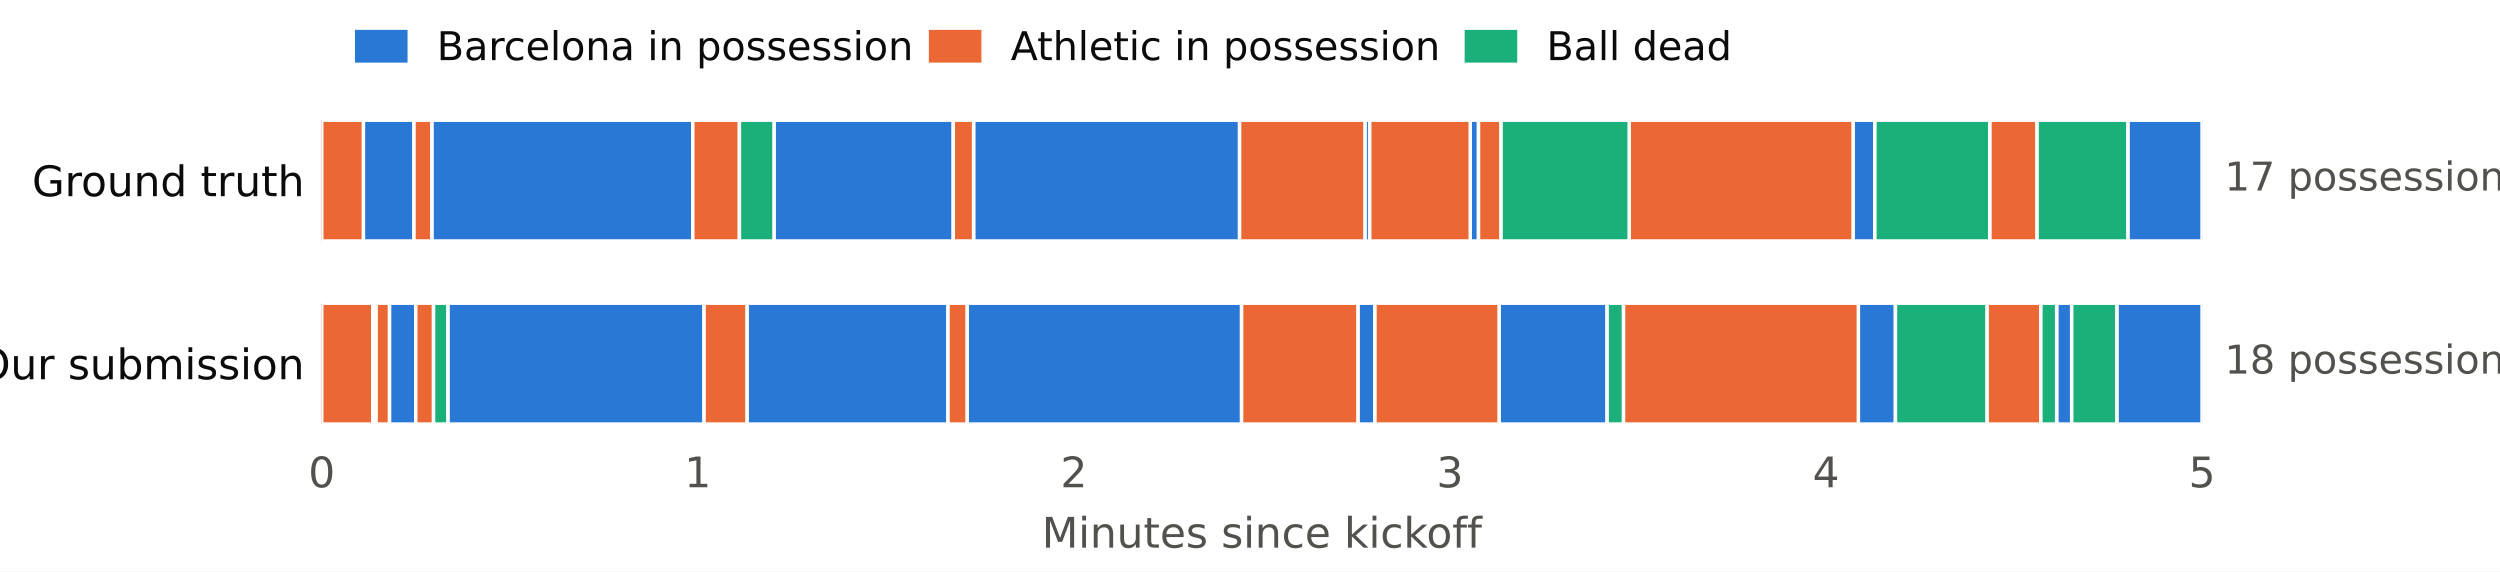
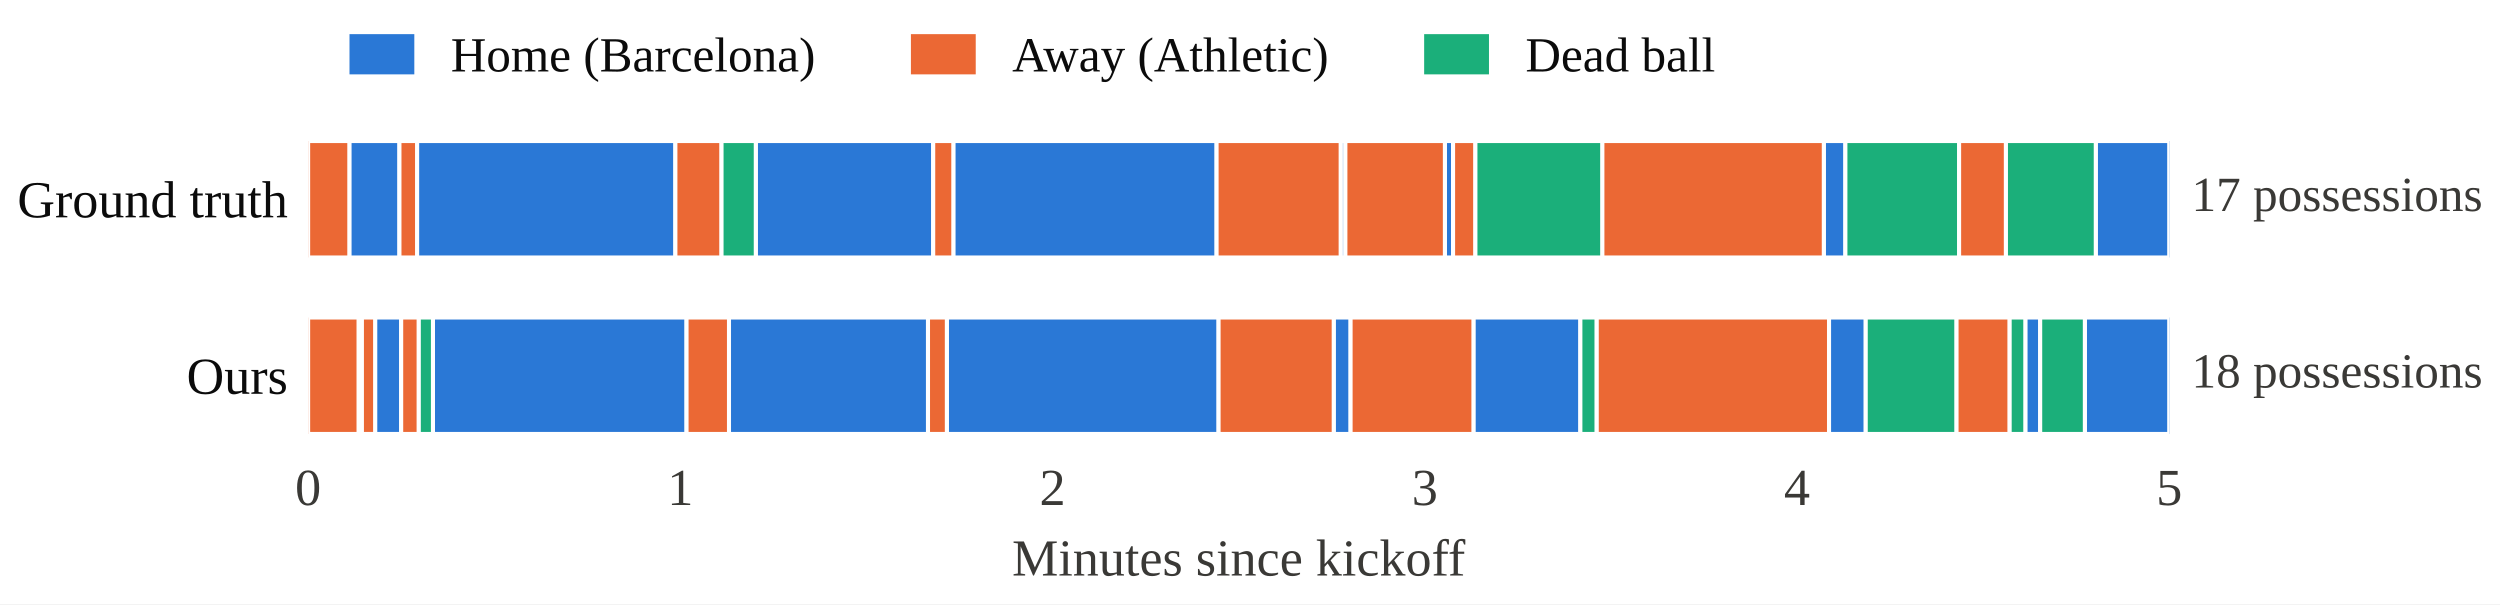
- <svg xmlns="http://www.w3.org/2000/svg" width="504pt" height="115.2pt" viewBox="0 0 504 115.2" version="1.1">
+ <svg xmlns="http://www.w3.org/2000/svg" width="432pt" height="104.4pt" viewBox="0 0 432 104.4" version="1.1">
  <defs>
    <style type="text/css">*{stroke-linejoin: round; stroke-linecap: butt}</style>
  </defs>
  <g id="figure_1">
    <g id="patch_1">
-       <path d="M 0 115.2  L 504 115.2  L 504 0  L 0 0  z " style="fill: #ffffff" />
+       <path d="M 0 104.4  L 432 104.4  L 432 0  L 0 0  z " style="fill: #ffffff" />
    </g>
    <g id="axes_1">
      <g id="patch_2">
-         <path d="M 64.862 88.551  L 443.934 88.551  L 443.934 21.163  L 64.862 21.163  z " style="fill: #ffffff" />
+         <path d="M 53.244 77.525  L 374.841 77.525  L 374.841 21.835  L 53.244 21.835  z " style="fill: #ffffff" />
      </g>
      <g id="PolyCollection_1">
-         <path d="M 73.252 48.583  L 73.252 24.226  L 83.462 24.226  L 83.462 48.583  z " clip-path="url(#pb550f73fe0)" style="fill: #2a78d6; stroke: #ffffff; stroke-width: 0.7" />
-         <path d="M 87.05 48.583  L 87.05 24.226  L 139.666 24.226  L 139.666 48.583  z " clip-path="url(#pb550f73fe0)" style="fill: #2a78d6; stroke: #ffffff; stroke-width: 0.7" />
-         <path d="M 156.041 48.583  L 156.041 24.226  L 192.18 24.226  L 192.18 48.583  z " clip-path="url(#pb550f73fe0)" style="fill: #2a78d6; stroke: #ffffff; stroke-width: 0.7" />
-         <path d="M 196.274 48.583  L 196.274 24.226  L 249.9 24.226  L 249.9 48.583  z " clip-path="url(#pb550f73fe0)" style="fill: #2a78d6; stroke: #ffffff; stroke-width: 0.7" />
-         <path d="M 275.171 48.583  L 275.171 24.226  L 276.131 24.226  L 276.131 48.583  z " clip-path="url(#pb550f73fe0)" style="fill: #2a78d6; stroke: #ffffff; stroke-width: 0.7" />
-         <path d="M 296.399 48.583  L 296.399 24.226  L 298.067 24.226  L 298.067 48.583  z " clip-path="url(#pb550f73fe0)" style="fill: #2a78d6; stroke: #ffffff; stroke-width: 0.7" />
-         <path d="M 373.578 48.583  L 373.578 24.226  L 377.975 24.226  L 377.975 48.583  z " clip-path="url(#pb550f73fe0)" style="fill: #2a78d6; stroke: #ffffff; stroke-width: 0.7" />
-         <path d="M 428.973 48.583  L 428.973 24.226  L 443.934 24.226  L 443.934 48.583  z " clip-path="url(#pb550f73fe0)" style="fill: #2a78d6; stroke: #ffffff; stroke-width: 0.7" />
+         <path d="M 60.362 44.495  L 60.362 24.366  L 69.024 24.366  L 69.024 44.495  z " clip-path="url(#p8f03b97043)" style="fill: #2a78d6; stroke: #ffffff; stroke-width: 0.7" />
+         <path d="M 72.068 44.495  L 72.068 24.366  L 116.706 24.366  L 116.706 44.495  z " clip-path="url(#p8f03b97043)" style="fill: #2a78d6; stroke: #ffffff; stroke-width: 0.7" />
+         <path d="M 130.599 44.495  L 130.599 24.366  L 161.258 24.366  L 161.258 44.495  z " clip-path="url(#p8f03b97043)" style="fill: #2a78d6; stroke: #ffffff; stroke-width: 0.7" />
+         <path d="M 164.731 44.495  L 164.731 24.366  L 210.226 24.366  L 210.226 44.495  z " clip-path="url(#p8f03b97043)" style="fill: #2a78d6; stroke: #ffffff; stroke-width: 0.7" />
+         <path d="M 231.666 44.495  L 231.666 24.366  L 232.481 24.366  L 232.481 44.495  z " clip-path="url(#p8f03b97043)" style="fill: #2a78d6; stroke: #ffffff; stroke-width: 0.7" />
+         <path d="M 249.676 44.495  L 249.676 24.366  L 251.091 24.366  L 251.091 44.495  z " clip-path="url(#p8f03b97043)" style="fill: #2a78d6; stroke: #ffffff; stroke-width: 0.7" />
+         <path d="M 315.153 44.495  L 315.153 24.366  L 318.883 24.366  L 318.883 44.495  z " clip-path="url(#p8f03b97043)" style="fill: #2a78d6; stroke: #ffffff; stroke-width: 0.7" />
+         <path d="M 362.149 44.495  L 362.149 24.366  L 374.841 24.366  L 374.841 44.495  z " clip-path="url(#p8f03b97043)" style="fill: #2a78d6; stroke: #ffffff; stroke-width: 0.7" />
      </g>
      <g id="PolyCollection_2">
-         <path d="M 64.862 48.583  L 64.862 24.226  L 73.252 24.226  L 73.252 48.583  z " clip-path="url(#pb550f73fe0)" style="fill: #eb6834; stroke: #ffffff; stroke-width: 0.7" />
-         <path d="M 83.462 48.583  L 83.462 24.226  L 87.05 24.226  L 87.05 48.583  z " clip-path="url(#pb550f73fe0)" style="fill: #eb6834; stroke: #ffffff; stroke-width: 0.7" />
-         <path d="M 139.666 48.583  L 139.666 24.226  L 149.067 24.226  L 149.067 48.583  z " clip-path="url(#pb550f73fe0)" style="fill: #eb6834; stroke: #ffffff; stroke-width: 0.7" />
-         <path d="M 192.18 48.583  L 192.18 24.226  L 196.274 24.226  L 196.274 48.583  z " clip-path="url(#pb550f73fe0)" style="fill: #eb6834; stroke: #ffffff; stroke-width: 0.7" />
-         <path d="M 249.9 48.583  L 249.9 24.226  L 275.171 24.226  L 275.171 48.583  z " clip-path="url(#pb550f73fe0)" style="fill: #eb6834; stroke: #ffffff; stroke-width: 0.7" />
-         <path d="M 276.131 48.583  L 276.131 24.226  L 296.399 24.226  L 296.399 48.583  z " clip-path="url(#pb550f73fe0)" style="fill: #eb6834; stroke: #ffffff; stroke-width: 0.7" />
-         <path d="M 298.067 48.583  L 298.067 24.226  L 302.616 24.226  L 302.616 48.583  z " clip-path="url(#pb550f73fe0)" style="fill: #eb6834; stroke: #ffffff; stroke-width: 0.7" />
-         <path d="M 328.443 48.583  L 328.443 24.226  L 373.578 24.226  L 373.578 48.583  z " clip-path="url(#pb550f73fe0)" style="fill: #eb6834; stroke: #ffffff; stroke-width: 0.7" />
-         <path d="M 401.124 48.583  L 401.124 24.226  L 410.677 24.226  L 410.677 48.583  z " clip-path="url(#pb550f73fe0)" style="fill: #eb6834; stroke: #ffffff; stroke-width: 0.7" />
+         <path d="M 53.244 44.495  L 53.244 24.366  L 60.362 24.366  L 60.362 44.495  z " clip-path="url(#p8f03b97043)" style="fill: #eb6834; stroke: #ffffff; stroke-width: 0.7" />
+         <path d="M 69.024 44.495  L 69.024 24.366  L 72.068 24.366  L 72.068 44.495  z " clip-path="url(#p8f03b97043)" style="fill: #eb6834; stroke: #ffffff; stroke-width: 0.7" />
+         <path d="M 116.706 44.495  L 116.706 24.366  L 124.681 24.366  L 124.681 44.495  z " clip-path="url(#p8f03b97043)" style="fill: #eb6834; stroke: #ffffff; stroke-width: 0.7" />
+         <path d="M 161.258 44.495  L 161.258 24.366  L 164.731 24.366  L 164.731 44.495  z " clip-path="url(#p8f03b97043)" style="fill: #eb6834; stroke: #ffffff; stroke-width: 0.7" />
+         <path d="M 210.226 44.495  L 210.226 24.366  L 231.666 24.366  L 231.666 44.495  z " clip-path="url(#p8f03b97043)" style="fill: #eb6834; stroke: #ffffff; stroke-width: 0.7" />
+         <path d="M 232.481 44.495  L 232.481 24.366  L 249.676 24.366  L 249.676 44.495  z " clip-path="url(#p8f03b97043)" style="fill: #eb6834; stroke: #ffffff; stroke-width: 0.7" />
+         <path d="M 251.091 44.495  L 251.091 24.366  L 254.95 24.366  L 254.95 44.495  z " clip-path="url(#p8f03b97043)" style="fill: #eb6834; stroke: #ffffff; stroke-width: 0.7" />
+         <path d="M 276.861 44.495  L 276.861 24.366  L 315.153 24.366  L 315.153 44.495  z " clip-path="url(#p8f03b97043)" style="fill: #eb6834; stroke: #ffffff; stroke-width: 0.7" />
+         <path d="M 338.522 44.495  L 338.522 24.366  L 346.626 24.366  L 346.626 44.495  z " clip-path="url(#p8f03b97043)" style="fill: #eb6834; stroke: #ffffff; stroke-width: 0.7" />
      </g>
      <g id="PolyCollection_3">
-         <path d="M 149.067 48.583  L 149.067 24.226  L 156.041 24.226  L 156.041 48.583  z " clip-path="url(#pb550f73fe0)" style="fill: #1baf7a; stroke: #ffffff; stroke-width: 0.7" />
-         <path d="M 302.616 48.583  L 302.616 24.226  L 328.443 24.226  L 328.443 48.583  z " clip-path="url(#pb550f73fe0)" style="fill: #1baf7a; stroke: #ffffff; stroke-width: 0.7" />
-         <path d="M 377.975 48.583  L 377.975 24.226  L 401.124 24.226  L 401.124 48.583  z " clip-path="url(#pb550f73fe0)" style="fill: #1baf7a; stroke: #ffffff; stroke-width: 0.7" />
-         <path d="M 410.677 48.583  L 410.677 24.226  L 428.973 24.226  L 428.973 48.583  z " clip-path="url(#pb550f73fe0)" style="fill: #1baf7a; stroke: #ffffff; stroke-width: 0.7" />
+         <path d="M 124.681 44.495  L 124.681 24.366  L 130.599 24.366  L 130.599 44.495  z " clip-path="url(#p8f03b97043)" style="fill: #1baf7a; stroke: #ffffff; stroke-width: 0.7" />
+         <path d="M 254.95 44.495  L 254.95 24.366  L 276.861 24.366  L 276.861 44.495  z " clip-path="url(#p8f03b97043)" style="fill: #1baf7a; stroke: #ffffff; stroke-width: 0.7" />
+         <path d="M 318.883 44.495  L 318.883 24.366  L 338.522 24.366  L 338.522 44.495  z " clip-path="url(#p8f03b97043)" style="fill: #1baf7a; stroke: #ffffff; stroke-width: 0.7" />
+         <path d="M 346.626 44.495  L 346.626 24.366  L 362.149 24.366  L 362.149 44.495  z " clip-path="url(#p8f03b97043)" style="fill: #1baf7a; stroke: #ffffff; stroke-width: 0.7" />
      </g>
      <g id="PolyCollection_4">
-         <path d="M 78.509 85.488  L 78.509 61.131  L 83.816 61.131  L 83.816 85.488  z " clip-path="url(#pb550f73fe0)" style="fill: #2a78d6; stroke: #ffffff; stroke-width: 0.7" />
-         <path d="M 90.285 85.488  L 90.285 61.131  L 141.94 61.131  L 141.94 85.488  z " clip-path="url(#pb550f73fe0)" style="fill: #2a78d6; stroke: #ffffff; stroke-width: 0.7" />
-         <path d="M 150.583 85.488  L 150.583 61.131  L 191.118 61.131  L 191.118 85.488  z " clip-path="url(#pb550f73fe0)" style="fill: #2a78d6; stroke: #ffffff; stroke-width: 0.7" />
-         <path d="M 194.959 85.488  L 194.959 61.131  L 250.304 61.131  L 250.304 85.488  z " clip-path="url(#pb550f73fe0)" style="fill: #2a78d6; stroke: #ffffff; stroke-width: 0.7" />
-         <path d="M 273.756 85.488  L 273.756 61.131  L 277.193 61.131  L 277.193 85.488  z " clip-path="url(#pb550f73fe0)" style="fill: #2a78d6; stroke: #ffffff; stroke-width: 0.7" />
-         <path d="M 302.212 85.488  L 302.212 61.131  L 323.996 61.131  L 323.996 85.488  z " clip-path="url(#pb550f73fe0)" style="fill: #2a78d6; stroke: #ffffff; stroke-width: 0.7" />
-         <path d="M 374.64 85.488  L 374.64 61.131  L 382.12 61.131  L 382.12 85.488  z " clip-path="url(#pb550f73fe0)" style="fill: #2a78d6; stroke: #ffffff; stroke-width: 0.7" />
-         <path d="M 414.619 85.488  L 414.619 61.131  L 417.652 61.131  L 417.652 85.488  z " clip-path="url(#pb550f73fe0)" style="fill: #2a78d6; stroke: #ffffff; stroke-width: 0.7" />
-         <path d="M 426.749 85.488  L 426.749 61.131  L 443.934 61.131  L 443.934 85.488  z " clip-path="url(#pb550f73fe0)" style="fill: #2a78d6; stroke: #ffffff; stroke-width: 0.7" />
+         <path d="M 64.821 74.994  L 64.821 54.865  L 69.324 54.865  L 69.324 74.994  z " clip-path="url(#p8f03b97043)" style="fill: #2a78d6; stroke: #ffffff; stroke-width: 0.7" />
+         <path d="M 74.812 74.994  L 74.812 54.865  L 118.635 54.865  L 118.635 74.994  z " clip-path="url(#p8f03b97043)" style="fill: #2a78d6; stroke: #ffffff; stroke-width: 0.7" />
+         <path d="M 125.968 74.994  L 125.968 54.865  L 160.357 54.865  L 160.357 74.994  z " clip-path="url(#p8f03b97043)" style="fill: #2a78d6; stroke: #ffffff; stroke-width: 0.7" />
+         <path d="M 163.616 74.994  L 163.616 54.865  L 210.569 54.865  L 210.569 74.994  z " clip-path="url(#p8f03b97043)" style="fill: #2a78d6; stroke: #ffffff; stroke-width: 0.7" />
+         <path d="M 230.465 74.994  L 230.465 54.865  L 233.381 54.865  L 233.381 74.994  z " clip-path="url(#p8f03b97043)" style="fill: #2a78d6; stroke: #ffffff; stroke-width: 0.7" />
+         <path d="M 254.607 74.994  L 254.607 54.865  L 273.088 54.865  L 273.088 74.994  z " clip-path="url(#p8f03b97043)" style="fill: #2a78d6; stroke: #ffffff; stroke-width: 0.7" />
+         <path d="M 316.053 74.994  L 316.053 54.865  L 322.399 54.865  L 322.399 74.994  z " clip-path="url(#p8f03b97043)" style="fill: #2a78d6; stroke: #ffffff; stroke-width: 0.7" />
+         <path d="M 349.971 74.994  L 349.971 54.865  L 352.544 54.865  L 352.544 74.994  z " clip-path="url(#p8f03b97043)" style="fill: #2a78d6; stroke: #ffffff; stroke-width: 0.7" />
+         <path d="M 360.262 74.994  L 360.262 54.865  L 374.841 54.865  L 374.841 74.994  z " clip-path="url(#p8f03b97043)" style="fill: #2a78d6; stroke: #ffffff; stroke-width: 0.7" />
      </g>
      <g id="PolyCollection_5">
-         <path d="M 64.862 85.488  L 64.862 61.131  L 75.173 61.131  L 75.173 85.488  z " clip-path="url(#pb550f73fe0)" style="fill: #eb6834; stroke: #ffffff; stroke-width: 0.7" />
-         <path d="M 75.779 85.488  L 75.779 61.131  L 78.509 61.131  L 78.509 85.488  z " clip-path="url(#pb550f73fe0)" style="fill: #eb6834; stroke: #ffffff; stroke-width: 0.7" />
-         <path d="M 83.816 85.488  L 83.816 61.131  L 87.404 61.131  L 87.404 85.488  z " clip-path="url(#pb550f73fe0)" style="fill: #eb6834; stroke: #ffffff; stroke-width: 0.7" />
-         <path d="M 141.94 85.488  L 141.94 61.131  L 150.583 61.131  L 150.583 85.488  z " clip-path="url(#pb550f73fe0)" style="fill: #eb6834; stroke: #ffffff; stroke-width: 0.7" />
-         <path d="M 191.118 85.488  L 191.118 61.131  L 194.959 61.131  L 194.959 85.488  z " clip-path="url(#pb550f73fe0)" style="fill: #eb6834; stroke: #ffffff; stroke-width: 0.7" />
-         <path d="M 250.304 85.488  L 250.304 61.131  L 273.756 61.131  L 273.756 85.488  z " clip-path="url(#pb550f73fe0)" style="fill: #eb6834; stroke: #ffffff; stroke-width: 0.7" />
-         <path d="M 277.193 85.488  L 277.193 61.131  L 302.212 61.131  L 302.212 85.488  z " clip-path="url(#pb550f73fe0)" style="fill: #eb6834; stroke: #ffffff; stroke-width: 0.7" />
-         <path d="M 327.281 85.488  L 327.281 61.131  L 374.64 61.131  L 374.64 85.488  z " clip-path="url(#pb550f73fe0)" style="fill: #eb6834; stroke: #ffffff; stroke-width: 0.7" />
-         <path d="M 400.568 85.488  L 400.568 61.131  L 411.435 61.131  L 411.435 85.488  z " clip-path="url(#pb550f73fe0)" style="fill: #eb6834; stroke: #ffffff; stroke-width: 0.7" />
+         <path d="M 53.244 74.994  L 53.244 54.865  L 61.991 54.865  L 61.991 74.994  z " clip-path="url(#p8f03b97043)" style="fill: #eb6834; stroke: #ffffff; stroke-width: 0.7" />
+         <path d="M 62.506 74.994  L 62.506 54.865  L 64.821 54.865  L 64.821 74.994  z " clip-path="url(#p8f03b97043)" style="fill: #eb6834; stroke: #ffffff; stroke-width: 0.7" />
+         <path d="M 69.324 74.994  L 69.324 54.865  L 72.368 54.865  L 72.368 74.994  z " clip-path="url(#p8f03b97043)" style="fill: #eb6834; stroke: #ffffff; stroke-width: 0.7" />
+         <path d="M 118.635 74.994  L 118.635 54.865  L 125.968 54.865  L 125.968 74.994  z " clip-path="url(#p8f03b97043)" style="fill: #eb6834; stroke: #ffffff; stroke-width: 0.7" />
+         <path d="M 160.357 74.994  L 160.357 54.865  L 163.616 54.865  L 163.616 74.994  z " clip-path="url(#p8f03b97043)" style="fill: #eb6834; stroke: #ffffff; stroke-width: 0.7" />
+         <path d="M 210.569 74.994  L 210.569 54.865  L 230.465 54.865  L 230.465 74.994  z " clip-path="url(#p8f03b97043)" style="fill: #eb6834; stroke: #ffffff; stroke-width: 0.7" />
+         <path d="M 233.381 74.994  L 233.381 54.865  L 254.607 54.865  L 254.607 74.994  z " clip-path="url(#p8f03b97043)" style="fill: #eb6834; stroke: #ffffff; stroke-width: 0.7" />
+         <path d="M 275.875 74.994  L 275.875 54.865  L 316.053 54.865  L 316.053 74.994  z " clip-path="url(#p8f03b97043)" style="fill: #eb6834; stroke: #ffffff; stroke-width: 0.7" />
+         <path d="M 338.05 74.994  L 338.05 54.865  L 347.27 54.865  L 347.27 74.994  z " clip-path="url(#p8f03b97043)" style="fill: #eb6834; stroke: #ffffff; stroke-width: 0.7" />
      </g>
      <g id="PolyCollection_6">
-         <path d="M 75.173 85.488  L 75.173 61.131  L 75.779 61.131  L 75.779 85.488  z " clip-path="url(#pb550f73fe0)" style="fill: #1baf7a; stroke: #ffffff; stroke-width: 0.7" />
-         <path d="M 87.404 85.488  L 87.404 61.131  L 90.285 61.131  L 90.285 85.488  z " clip-path="url(#pb550f73fe0)" style="fill: #1baf7a; stroke: #ffffff; stroke-width: 0.7" />
-         <path d="M 323.996 85.488  L 323.996 61.131  L 327.281 61.131  L 327.281 85.488  z " clip-path="url(#pb550f73fe0)" style="fill: #1baf7a; stroke: #ffffff; stroke-width: 0.7" />
-         <path d="M 382.12 85.488  L 382.12 61.131  L 400.568 61.131  L 400.568 85.488  z " clip-path="url(#pb550f73fe0)" style="fill: #1baf7a; stroke: #ffffff; stroke-width: 0.7" />
-         <path d="M 411.435 85.488  L 411.435 61.131  L 414.619 61.131  L 414.619 85.488  z " clip-path="url(#pb550f73fe0)" style="fill: #1baf7a; stroke: #ffffff; stroke-width: 0.7" />
-         <path d="M 417.652 85.488  L 417.652 61.131  L 426.749 61.131  L 426.749 85.488  z " clip-path="url(#pb550f73fe0)" style="fill: #1baf7a; stroke: #ffffff; stroke-width: 0.7" />
+         <path d="M 61.991 74.994  L 61.991 54.865  L 62.506 54.865  L 62.506 74.994  z " clip-path="url(#p8f03b97043)" style="fill: #1baf7a; stroke: #ffffff; stroke-width: 0.7" />
+         <path d="M 72.368 74.994  L 72.368 54.865  L 74.812 54.865  L 74.812 74.994  z " clip-path="url(#p8f03b97043)" style="fill: #1baf7a; stroke: #ffffff; stroke-width: 0.7" />
+         <path d="M 273.088 74.994  L 273.088 54.865  L 275.875 54.865  L 275.875 74.994  z " clip-path="url(#p8f03b97043)" style="fill: #1baf7a; stroke: #ffffff; stroke-width: 0.7" />
+         <path d="M 322.399 74.994  L 322.399 54.865  L 338.05 54.865  L 338.05 74.994  z " clip-path="url(#p8f03b97043)" style="fill: #1baf7a; stroke: #ffffff; stroke-width: 0.7" />
+         <path d="M 347.27 74.994  L 347.27 54.865  L 349.971 54.865  L 349.971 74.994  z " clip-path="url(#p8f03b97043)" style="fill: #1baf7a; stroke: #ffffff; stroke-width: 0.7" />
+         <path d="M 352.544 74.994  L 352.544 54.865  L 360.262 54.865  L 360.262 74.994  z " clip-path="url(#p8f03b97043)" style="fill: #1baf7a; stroke: #ffffff; stroke-width: 0.7" />
      </g>
      <g id="matplotlib.axis_1">
        <g id="xtick_1">
          <g id="line2d_1" />
          <g id="text_1">
-             <text style="font-size: 8.5px; font-family: 'Segoe UI', 'DejaVu Sans'; text-anchor: middle; fill: #52514e" x="64.862" y="98.239" transform="rotate(-0 64.86204 98.23915)">0</text>
+             <text style="font-size: 9px; font-family: 'Times New Roman', 'DejaVu Serif'; text-anchor: middle; fill: #3a3936" x="53.244" y="87.266" transform="rotate(-0 53.24399 87.26562)">0</text>
          </g>
        </g>
        <g id="xtick_2">
          <g id="line2d_2" />
          <g id="text_2">
-             <text style="font-size: 8.5px; font-family: 'Segoe UI', 'DejaVu Sans'; text-anchor: middle; fill: #52514e" x="140.676" y="98.239" transform="rotate(-0 140.6764 98.23915)">1</text>
+             <text style="font-size: 9px; font-family: 'Times New Roman', 'DejaVu Serif'; text-anchor: middle; fill: #3a3936" x="117.563" y="87.266" transform="rotate(-0 117.5634 87.26562)">1</text>
          </g>
        </g>
        <g id="xtick_3">
          <g id="line2d_3" />
          <g id="text_3">
-             <text style="font-size: 8.5px; font-family: 'Segoe UI', 'DejaVu Sans'; text-anchor: middle; fill: #52514e" x="216.491" y="98.239" transform="rotate(-0 216.4908 98.23915)">2</text>
+             <text style="font-size: 9px; font-family: 'Times New Roman', 'DejaVu Serif'; text-anchor: middle; fill: #3a3936" x="181.883" y="87.266" transform="rotate(-0 181.8828 87.26562)">2</text>
          </g>
        </g>
        <g id="xtick_4">
          <g id="line2d_4" />
          <g id="text_4">
-             <text style="font-size: 8.5px; font-family: 'Segoe UI', 'DejaVu Sans'; text-anchor: middle; fill: #52514e" x="292.305" y="98.239" transform="rotate(-0 292.3051 98.23915)">3</text>
+             <text style="font-size: 9px; font-family: 'Times New Roman', 'DejaVu Serif'; text-anchor: middle; fill: #3a3936" x="246.202" y="87.266" transform="rotate(-0 246.2023 87.26562)">3</text>
          </g>
        </g>
        <g id="xtick_5">
          <g id="line2d_5" />
          <g id="text_5">
-             <text style="font-size: 8.5px; font-family: 'Segoe UI', 'DejaVu Sans'; text-anchor: middle; fill: #52514e" x="368.119" y="98.239" transform="rotate(-0 368.1195 98.23915)">4</text>
+             <text style="font-size: 9px; font-family: 'Times New Roman', 'DejaVu Serif'; text-anchor: middle; fill: #3a3936" x="310.522" y="87.266" transform="rotate(-0 310.5217 87.26562)">4</text>
          </g>
        </g>
        <g id="xtick_6">
          <g id="line2d_6" />
          <g id="text_6">
-             <text style="font-size: 8.5px; font-family: 'Segoe UI', 'DejaVu Sans'; text-anchor: middle; fill: #52514e" x="443.934" y="98.239" transform="rotate(-0 443.9338 98.23915)">5</text>
+             <text style="font-size: 9px; font-family: 'Times New Roman', 'DejaVu Serif'; text-anchor: middle; fill: #3a3936" x="374.841" y="87.266" transform="rotate(-0 374.8411 87.26562)">5</text>
          </g>
        </g>
        <g id="text_7">
-           <text style="font-size: 8.5px; font-family: 'Segoe UI', 'DejaVu Sans'; text-anchor: middle; fill: #52514e" x="254.398" y="110.411" transform="rotate(-0 254.3979 110.4109)">Minutes since kickoff</text>
+           <text style="font-size: 9px; font-family: 'Times New Roman', 'DejaVu Serif'; text-anchor: middle; fill: #3a3936" x="214.043" y="99.457" transform="rotate(-0 214.0426 99.45738)">Minutes since kickoff</text>
        </g>
      </g>
      <g id="matplotlib.axis_2">
        <g id="ytick_1">
          <g id="line2d_7" />
          <g id="text_8">
-             <text style="font-size: 8.5px; font-family: 'Segoe UI', 'DejaVu Sans'; text-anchor: end; fill: #0b0b0b" x="61.362" y="76.456" transform="rotate(-0 61.36204 76.45556)">Our submission</text>
+             <text style="font-size: 9px; font-family: 'Times New Roman', 'DejaVu Serif'; text-anchor: end; fill: #0b0b0b" x="49.744" y="68.05" transform="rotate(-0 49.74399 68.04953)">Ours</text>
          </g>
        </g>
        <g id="ytick_2">
          <g id="line2d_8" />
          <g id="text_9">
-             <text style="font-size: 8.5px; font-family: 'Segoe UI', 'DejaVu Sans'; text-anchor: end; fill: #0b0b0b" x="61.362" y="39.551" transform="rotate(-0 61.36204 39.55075)">Ground truth</text>
+             <text style="font-size: 9px; font-family: 'Times New Roman', 'DejaVu Serif'; text-anchor: end; fill: #0b0b0b" x="49.744" y="37.555" transform="rotate(-0 49.74399 37.55537)">Ground truth</text>
          </g>
        </g>
      </g>
      <g id="text_10">
-         <text style="font-size: 8px; font-family: 'Segoe UI', 'DejaVu Sans'; text-anchor: start; fill: #52514e" x="448.483" y="38.408" transform="rotate(-0 448.4827 38.40818)">17 possessions</text>
+         <text style="font-size: 8.5px; font-family: 'Times New Roman', 'DejaVu Serif'; text-anchor: start; fill: #3a3936" x="378.7" y="36.465" transform="rotate(-0 378.7003 36.46454)">17 possessions</text>
      </g>
      <g id="text_11">
-         <text style="font-size: 8px; font-family: 'Segoe UI', 'DejaVu Sans'; text-anchor: start; fill: #52514e" x="448.483" y="75.313" transform="rotate(-0 448.4827 75.31299)">18 possessions</text>
+         <text style="font-size: 8.5px; font-family: 'Times New Roman', 'DejaVu Serif'; text-anchor: start; fill: #3a3936" x="378.7" y="66.963" transform="rotate(-0 378.7003 66.96327)">18 possessions</text>
      </g>
      <g id="legend_1">
        <g id="patch_3">
-           <path d="M 72.062 12.123  L 81.662 12.123  L 81.662 6.523  L 72.062 6.523  z " style="fill: #2a78d6; stroke: #2a78d6; stroke-linejoin: miter" />
+           <path d="M 60.894 12.35  L 71.094 12.35  L 71.094 6.4  L 60.894 6.4  z " style="fill: #2a78d6; stroke: #2a78d6; stroke-linejoin: miter" />
        </g>
        <g id="text_12">
-           <text style="font-size: 8px; font-family: 'Segoe UI', 'DejaVu Sans'; text-anchor: start; fill: #0b0b0b" x="88.062" y="12.123" transform="rotate(-0 88.06204 12.12274)">Barcelona in possession</text>
+           <text style="font-size: 8.5px; font-family: 'Times New Roman', 'DejaVu Serif'; text-anchor: start; fill: #0b0b0b" x="77.894" y="12.35" transform="rotate(-0 77.89399 12.35024)">Home (Barcelona)</text>
        </g>
        <g id="patch_4">
-           <path d="M 187.756 12.123  L 197.356 12.123  L 197.356 6.523  L 187.756 6.523  z " style="fill: #eb6834; stroke: #eb6834; stroke-linejoin: miter" />
+           <path d="M 157.907 12.35  L 168.107 12.35  L 168.107 6.4  L 157.907 6.4  z " style="fill: #eb6834; stroke: #eb6834; stroke-linejoin: miter" />
        </g>
        <g id="text_13">
-           <text style="font-size: 8px; font-family: 'Segoe UI', 'DejaVu Sans'; text-anchor: start; fill: #0b0b0b" x="203.756" y="12.123" transform="rotate(-0 203.7558 12.12274)">Athletic in possession</text>
+           <text style="font-size: 8.5px; font-family: 'Times New Roman', 'DejaVu Serif'; text-anchor: start; fill: #0b0b0b" x="174.907" y="12.35" transform="rotate(-0 174.9069 12.35024)">Away (Athletic)</text>
        </g>
        <g id="patch_5">
-           <path d="M 295.775 12.123  L 305.375 12.123  L 305.375 6.523  L 295.775 6.523  z " style="fill: #1baf7a; stroke: #1baf7a; stroke-linejoin: miter" />
+           <path d="M 246.594 12.35  L 256.794 12.35  L 256.794 6.4  L 246.594 6.4  z " style="fill: #1baf7a; stroke: #1baf7a; stroke-linejoin: miter" />
        </g>
        <g id="text_14">
-           <text style="font-size: 8px; font-family: 'Segoe UI', 'DejaVu Sans'; text-anchor: start; fill: #0b0b0b" x="311.775" y="12.123" transform="rotate(-0 311.7745 12.12274)">Ball dead</text>
+           <text style="font-size: 8.5px; font-family: 'Times New Roman', 'DejaVu Serif'; text-anchor: start; fill: #0b0b0b" x="263.594" y="12.35" transform="rotate(-0 263.5938 12.35024)">Dead ball</text>
        </g>
      </g>
    </g>
  </g>
  <defs>
-     <clipPath id="pb550f73fe0">
-       <rect x="64.862" y="21.163" width="379.072" height="67.388" />
+     <clipPath id="p8f03b97043">
+       <rect x="53.244" y="21.835" width="321.597" height="55.691" />
    </clipPath>
  </defs>
</svg>
